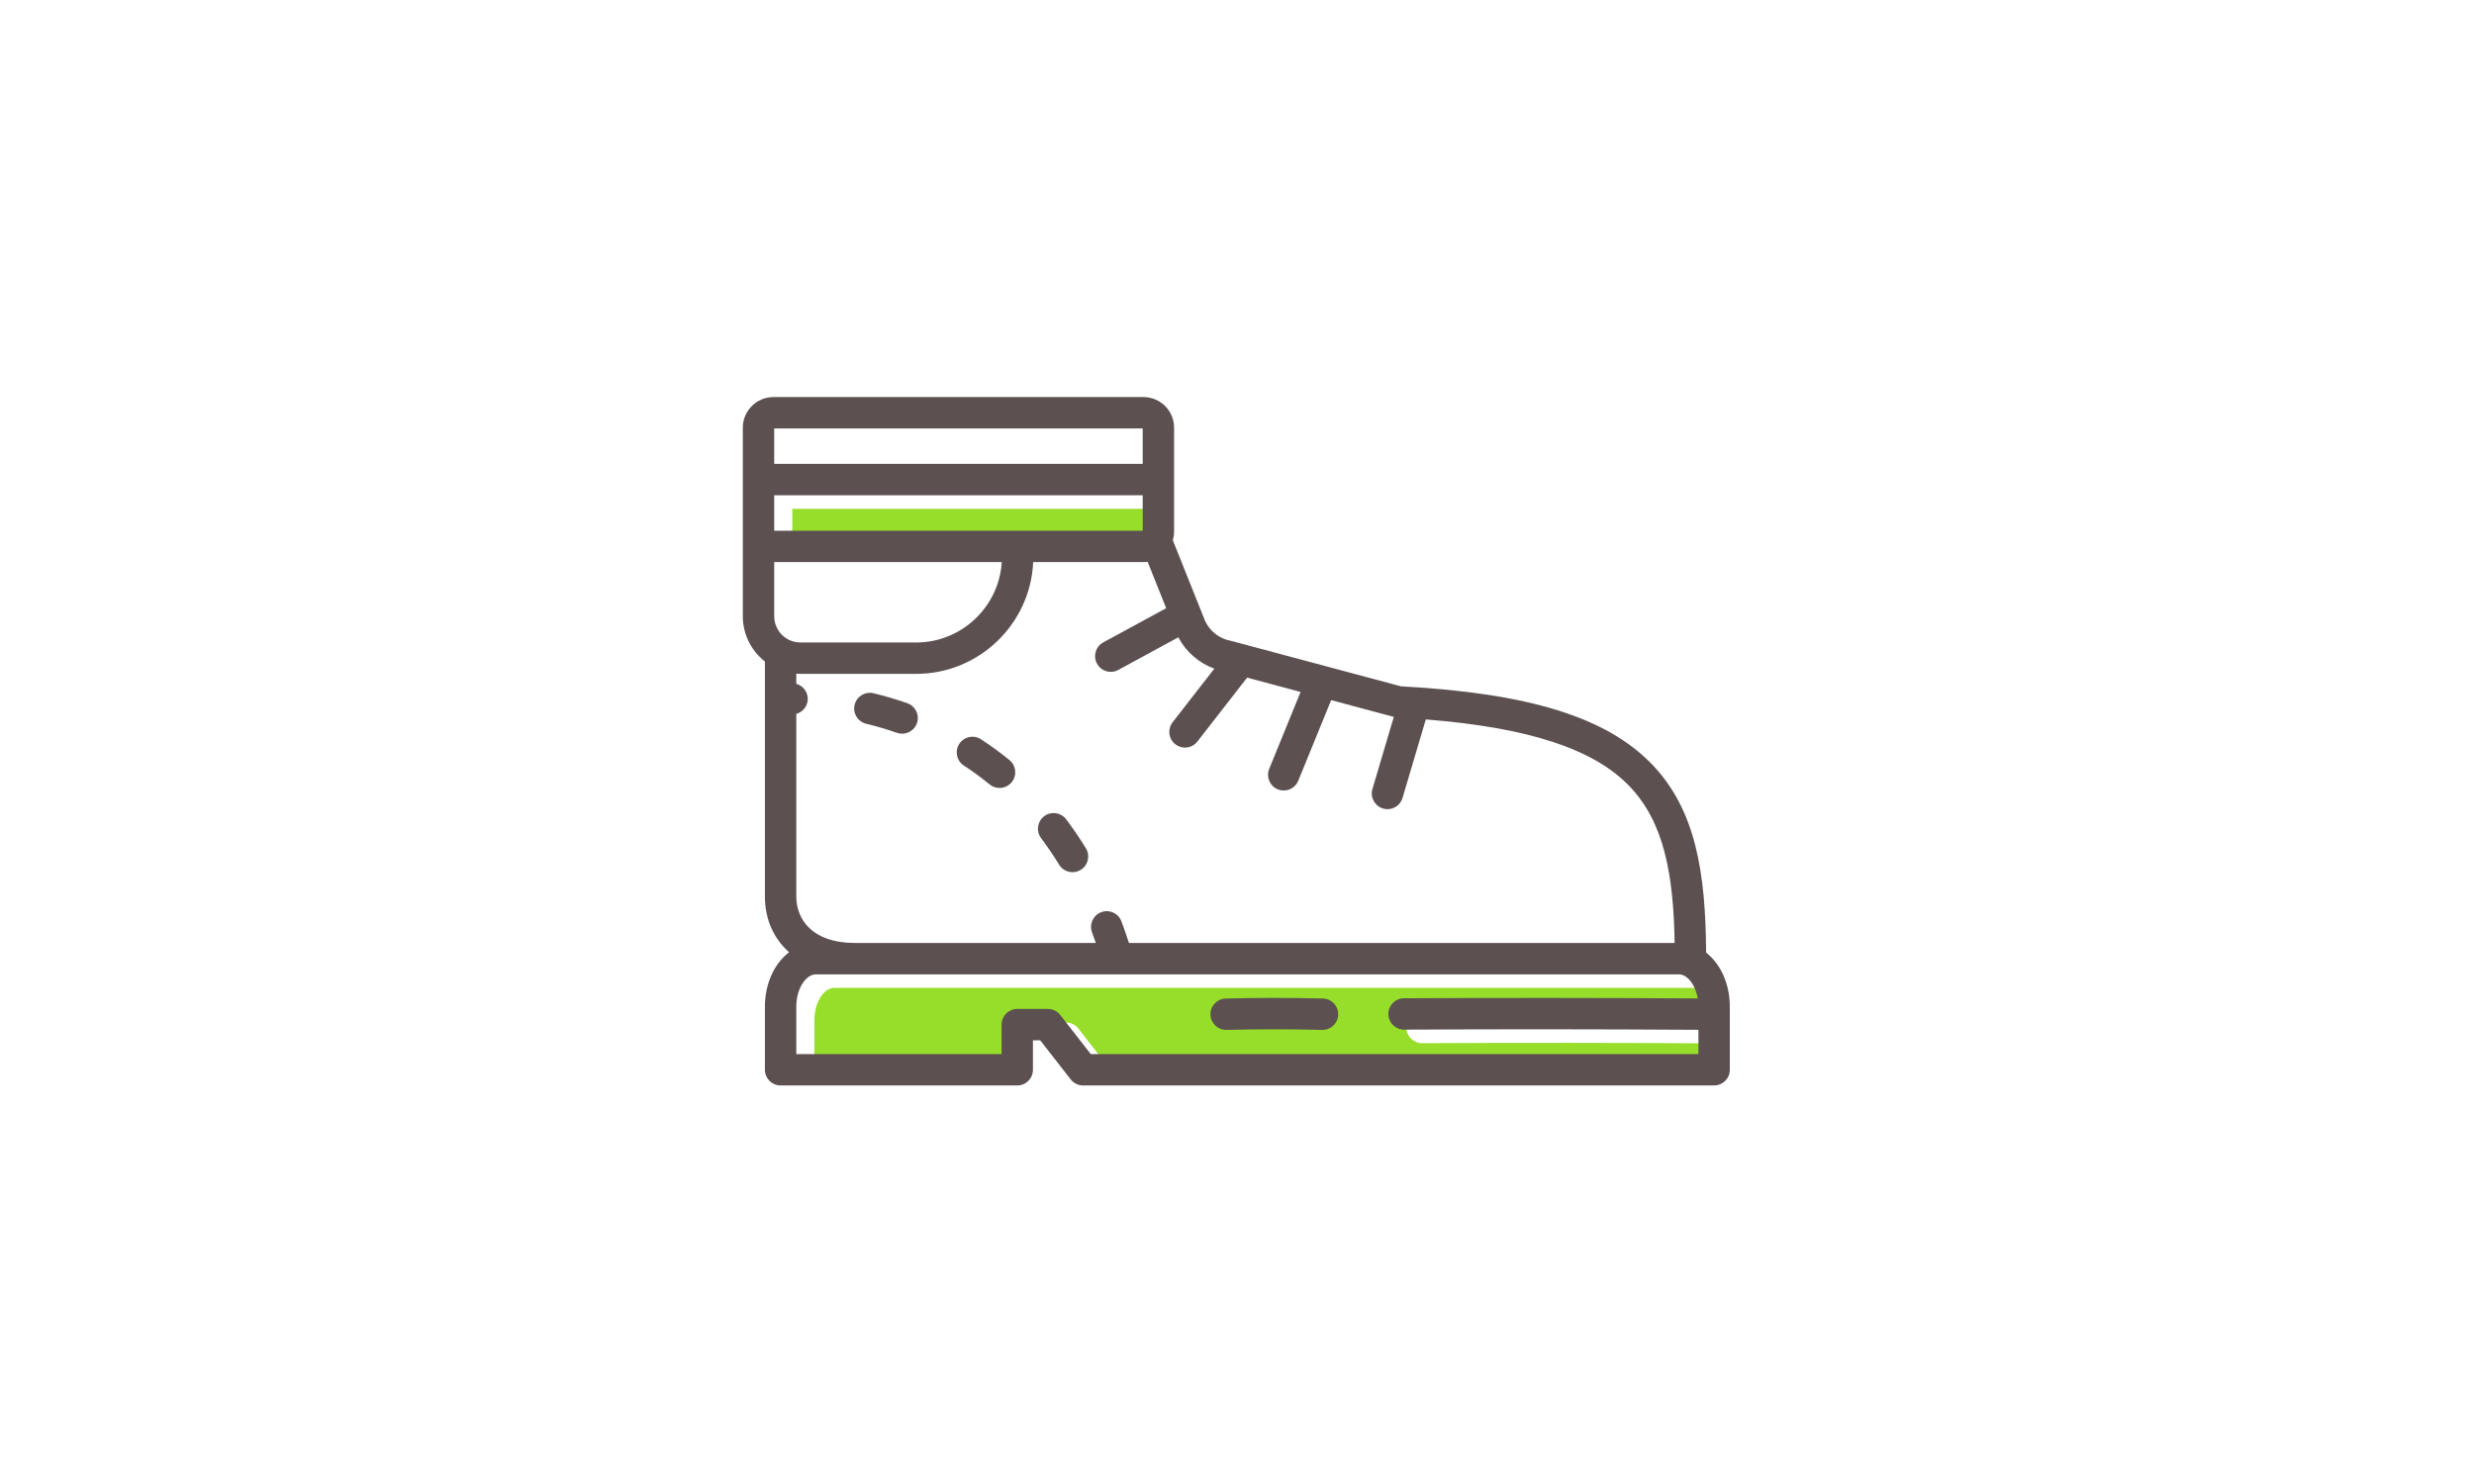
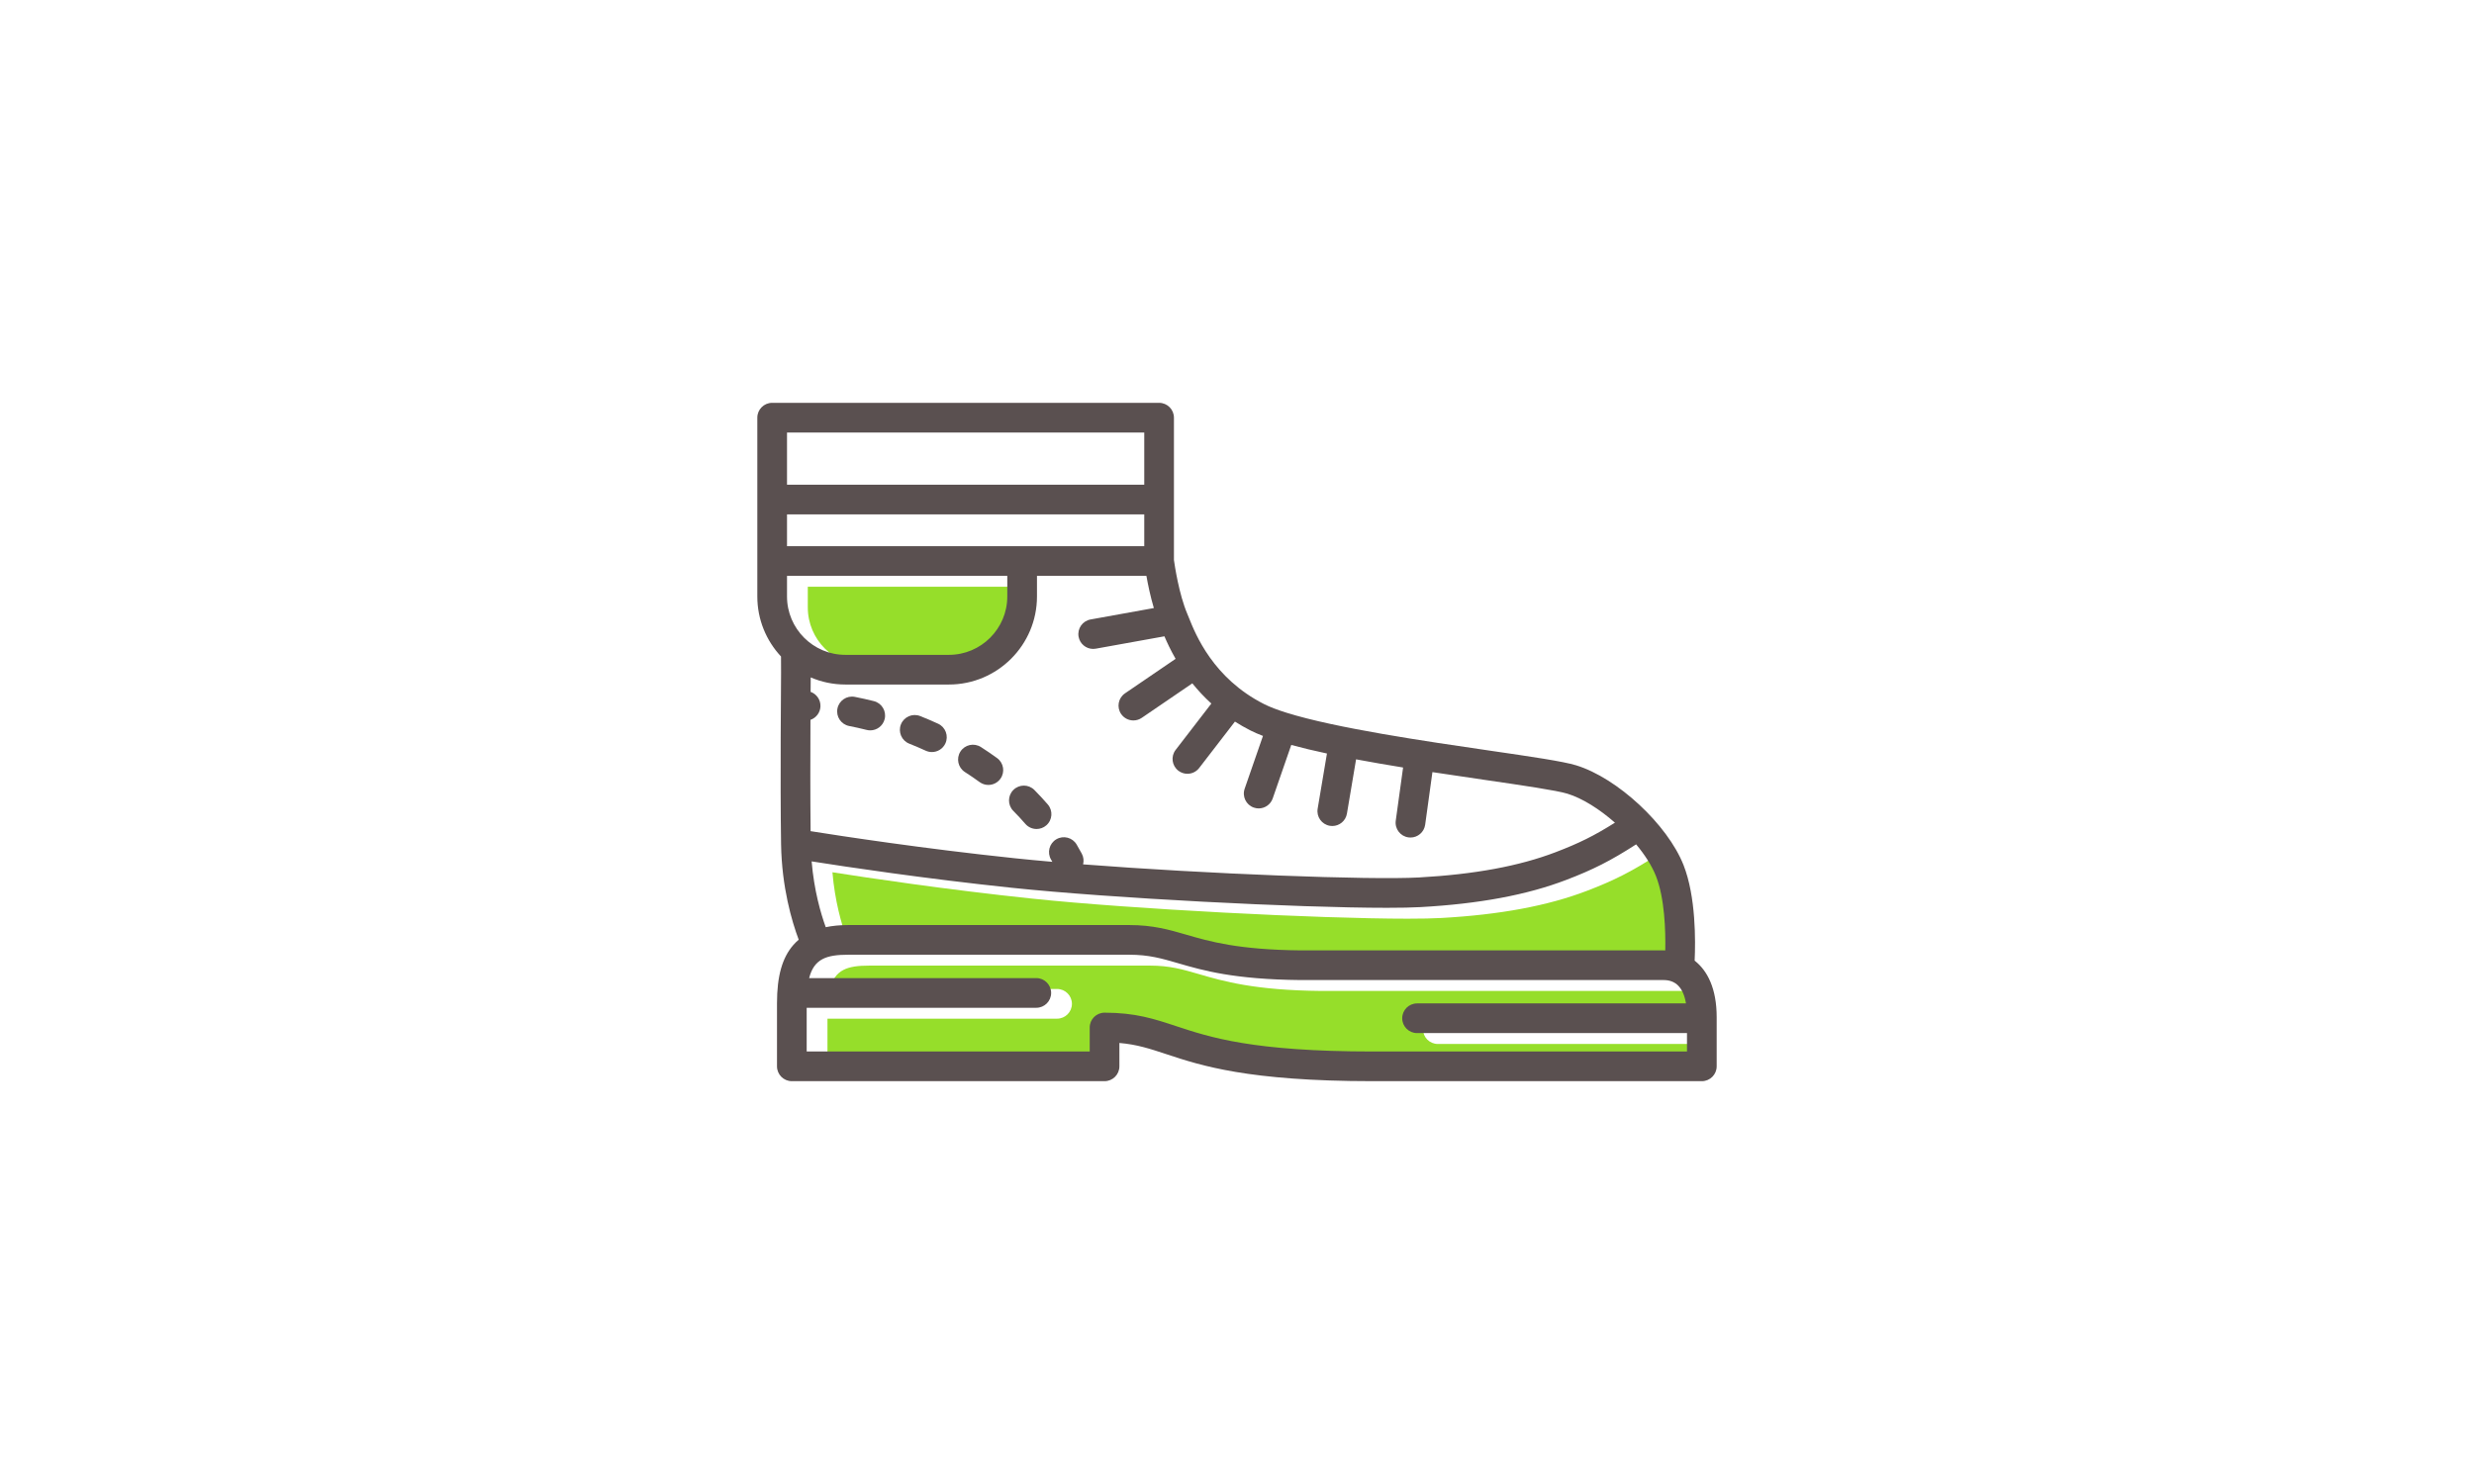
- <svg xmlns="http://www.w3.org/2000/svg" version="1.1" id="Layer_1" x="0px" y="0px" width="2500px" height="1500px" viewBox="-500 0 2500 1500" enable-background="new -500 0 2500 1500" xml:space="preserve">
-   <polygon fill="#96DE2A" points="546.613,550.149 300.606,550.149 300.606,514.315 672.986,514.315 672.986,550.149 " />
-   <path fill="#96DE2A" d="M620.496,1079.15l-30.822-39.521c-3.004-3.854-7.616-6.105-12.505-6.105h-30.956  c-8.756,0-15.857,7.096-15.857,15.854v29.773H322.928v-47.789c0-19.329,10.342-32.806,19.621-32.806h39.691h265.217  c0.019,0,0.037,0.007,0.056,0.007s0.039-0.007,0.057-0.007h567.362c7.853,0,16.441,9.667,18.9,24.351  c-98.666-0.621-198.418-0.699-296.846-0.186c-8.754,0.048-15.814,7.181-15.771,15.938c0.045,8.732,7.133,15.775,15.855,15.775  c0.027,0,0.055,0,0.082,0c98.61-0.519,198.553-0.438,297.397,0.191v24.522H620.496V1079.15z" />
+ <svg xmlns="http://www.w3.org/2000/svg" version="1.1" id="Layer_1" x="0px" y="0px" width="2500px" height="1500px" viewBox="0 0 2500 1500" enable-background="new 0 0 2500 1500" xml:space="preserve">
  <g>
-     <path fill="#5C5051" d="M570.286,874.027c2.993,4.873,8.197,7.558,13.524,7.558c2.831,0,5.697-0.759,8.286-2.344   c7.464-4.586,9.795-14.355,5.21-21.815c-6.234-10.149-12.94-20.006-19.926-29.291c-5.265-6.994-15.207-8.398-22.206-3.136   c-6.997,5.269-8.4,15.206-3.135,22.207C558.429,855.694,564.568,864.721,570.286,874.027z" />
-     <path fill="#5C5051" d="M473.98,773.824c8.98,5.853,17.741,12.26,26.041,19.039c2.942,2.407,6.491,3.578,10.021,3.578   c4.596,0,9.154-1.99,12.289-5.831c5.54-6.784,4.534-16.77-2.25-22.313c-9.172-7.487-18.852-14.564-28.775-21.042   c-7.333-4.78-17.158-2.712-21.943,4.625C464.579,759.212,466.646,769.039,473.98,773.824z" />
-     <path fill="#5C5051" d="M375.262,731.542c10.544,2.557,21.013,5.643,31.114,9.174c1.731,0.604,3.496,0.891,5.229,0.891   c6.553,0,12.688-4.096,14.972-10.634c2.887-8.268-1.474-17.309-9.743-20.199c-11.076-3.868-22.546-7.249-34.089-10.055   c-8.51-2.067-17.086,3.16-19.152,11.67C361.528,720.899,366.75,729.474,375.262,731.542z" />
-     <path fill="#5C5051" d="M1224.033,962.866c-0.469-81.042-10.463-144.651-55.094-190.714   c-45.802-47.266-123.982-71.484-253.369-78.453l-170.92-45.773c-0.393-0.105-0.789-0.196-1.185-0.271   c-11.479-2.146-21.136-9.78-25.883-20.434l-32.288-80.803c-0.048-0.124-0.127-0.22-0.177-0.345   c0.845-2.813,1.312-5.789,1.312-8.875V432.307c0-17.072-13.892-30.96-30.964-30.96H281.583c-17.072,0-30.964,13.89-30.964,30.96   v119.999v70.556c0,18.563,8.757,35.092,22.322,45.771v237.417c0,23.23,8.916,42.674,24.446,56.453   c-14.749,11.215-24.446,31.479-24.446,55.158v63.646c0,8.76,7.099,15.856,15.856,15.856H527.94c8.76,0,15.857-7.098,15.857-15.856   v-29.772h7.354l30.821,39.521c3.005,3.855,7.618,6.108,12.507,6.108h637.658c8.761,0,15.861-7.098,15.861-15.855v-63.647   C1248,994.237,1238.514,974.153,1224.033,962.866z M282.336,622.86v-54.7h229.975c-2.839,45.29-40.587,81.263-86.578,81.263   H308.898C294.253,649.424,282.336,637.509,282.336,622.86z M528.339,536.449H282.336V500.61h372.378v35.839H528.339z    M654.714,433.058v35.84H282.336v-35.84H654.714z M308.898,681.136h116.834c63.482,0,115.447-50.188,118.325-112.975h111.409   c1.44,0,2.846-0.133,4.236-0.321l18.747,46.91l-63.571,34.549c-7.695,4.182-10.543,13.809-6.362,21.507   c2.876,5.288,8.323,8.286,13.948,8.286c2.559,0,5.154-0.618,7.559-1.925l60.694-32.988c7.83,14.787,20.786,26.024,36.383,31.681   l-42.163,54.191c-5.38,6.913-4.136,16.873,2.775,22.253c2.896,2.252,6.324,3.345,9.727,3.345c4.726,0,9.399-2.104,12.527-6.121   l50.259-64.601l54.029,14.477l-31.711,77.771c-3.313,8.11,0.578,17.363,8.693,20.675c1.957,0.797,3.987,1.179,5.979,1.179   c6.254,0,12.187-3.727,14.689-9.874l33.231-81.479l63.324,16.957l-21.598,72.891c-2.488,8.392,2.303,17.22,10.701,19.707   c1.504,0.445,3.021,0.658,4.514,0.658c6.84,0,13.152-4.463,15.193-11.362l23.51-79.327c103.44,8.161,169.156,29.649,205.377,67.027   c35.646,36.781,44.944,90.288,46.078,158.917H640.82c-2.426-7.434-4.938-14.782-7.619-21.891   c-3.096-8.191-12.252-12.329-20.438-9.228c-8.191,3.094-12.325,12.245-9.232,20.438c1.319,3.486,2.565,7.094,3.821,10.681H363.969   c-43.73,0-59.313-24.325-59.313-47.091V721.589c6.682-1.874,11.603-7.958,11.585-15.239c-0.018-7.253-4.934-13.291-11.585-15.166   v-10.261C306.063,681.025,307.465,681.136,308.898,681.136z M602.224,1065.451l-30.821-39.529   c-3.004-3.854-7.617-6.105-12.506-6.105h-30.955c-8.76,0-15.855,7.103-15.855,15.86v29.774h-207.43v-47.791   c0-19.333,10.342-32.803,19.622-32.803h39.69h265.221c0.016,0,0.033,0.004,0.051,0.004c0.02,0,0.04-0.004,0.058-0.004h567.361   c7.856,0,16.44,9.666,18.904,24.343c-98.671-0.622-198.425-0.7-296.845-0.185c-8.756,0.046-15.819,7.186-15.774,15.938   c0.047,8.732,7.135,15.778,15.852,15.778c0.029,0,0.063,0,0.09,0c98.605-0.521,198.552-0.441,297.396,0.188v24.528H602.224   V1065.451z" />
-     <path fill="#5C5051" d="M836.832,1009.298c-32.354-0.843-66.318-0.848-98.221,0.003c-8.756,0.231-15.666,7.513-15.434,16.271   c0.228,8.612,7.281,15.438,15.844,15.438c0.143,0,0.286-0.005,0.43-0.01c31.357-0.823,64.747-0.828,96.551,0.005   c0.143,0,0.287,0.005,0.424,0.005c8.566,0,15.621-6.829,15.844-15.444C852.5,1016.808,845.59,1009.527,836.832,1009.298z" />
+     <path fill="#96DE2A" d="M816.28,593.053h222.594v20.856c0,32.533-26.467,59-59,59H875.28c-32.533,0-59-26.467-59-59V593.053z    M841.179,881.669c34.718,5.476,114.33,17.445,202.034,26.658c100.973,10.606,288.73,20.265,379.204,20.265   c13.805,0,25.362-0.225,33.982-0.706c59.442-3.317,107.605-12.302,147.241-27.467c27.203-10.408,44.84-19.296,70.695-35.958   c8.843,10.631,15.936,21.679,19.992,31.956c8.911,22.576,9.845,55.381,9.435,75.243c-0.515-0.014-1.029-0.033-1.543-0.033h-366.703   c-63.281-0.6-92.358-9.057-115.72-15.853c-17.241-5.016-33.527-9.753-57.517-9.753H878.212c-8.369,0-15.932,0.724-22.755,2.153   C850.402,934.146,843.628,910.843,841.179,881.669z M1408.082,1073.83c-121.077,0-164.246-14.273-198.933-25.743   c-21.896-7.24-40.806-13.492-71.993-13.492c-8.282,0.002-14.996,6.717-14.996,15v24.235h-286v-44.188h232.028   c8.284,0,15-6.716,15-15s-6.716-15-15-15H838.644c5.014-19.646,17.763-23.62,39.568-23.62h284.068   c19.715,0,32.699,3.777,49.138,8.559c25.137,7.313,56.421,16.413,123.883,17.046c0.047,0.001,0.094,0.001,0.141,0.001h366.778   c12.356,0,19.881,7.931,22.475,23.602h-271.748c-8.284,0-15,6.716-15,15s6.716,15,15,15h272.773v18.602H1408.082z" />
+     <g>
+       <path fill="#5A5050" d="M1712.452,971.003c0.913-19.513,1.369-64.711-11.22-96.602c-16.18-40.989-66.913-88.109-108.568-100.838    c-13.247-4.047-44.894-8.667-88.694-15.063c-63.304-9.242-153.868-22.465-203.676-38.012c-0.021-0.007-0.039-0.017-0.06-0.024    c-0.092-0.032-0.185-0.051-0.276-0.081c-9.165-2.874-16.937-5.826-22.882-8.847c-51.276-26.059-69.006-70.417-75.681-87.117    c-0.578-1.448-1.078-2.691-1.515-3.73c-0.01-0.025-0.021-0.049-0.031-0.074c-0.032-0.077-0.067-0.162-0.099-0.237    c-8.406-19.767-12.722-48.931-13.471-54.332v-61.138V422.17c0-8.284-6.716-15-15-15h-391c-8.284,0-15,6.716-15,15v82.739v47.144    v15v35.856c0,23.423,9.1,44.757,23.944,60.666l0.056,16.293c-0.034,3.801-0.977,111.611,0.002,173.279    c0.001,0.09,0.004,0.179,0.006,0.269c0,0.019,0,0.036,0.001,0.054c0.737,43.45,10.822,77.681,17.819,96.37    c-1.904,1.617-3.696,3.354-5.352,5.241c-11.323,12.909-16.596,31.62-16.596,58.885v63.864c0,8.284,6.716,15,15,15h316    c8.284,0,15-6.716,15-15v-23.626c17.84,1.535,30.862,5.842,47.57,11.366c34.793,11.504,82.443,27.26,208.43,27.26h332.56    c8.284,0,15-6.716,15-15v-49.702C1734.72,999.182,1725.363,981.09,1712.452,971.003z M1276.247,743.859l-18.501,53.357    c-2.714,7.827,1.431,16.372,9.258,19.086c1.627,0.564,3.284,0.832,4.915,0.832c6.212,0,12.021-3.89,14.171-10.09l18.745-54.063    c11.029,3.01,23.176,5.894,36.061,8.655l-9.396,55.783c-1.376,8.169,4.131,15.906,12.301,17.283    c0.843,0.142,1.682,0.21,2.509,0.21c7.189,0,13.54-5.185,14.774-12.511l9.244-54.876c15.449,2.901,31.467,5.651,47.506,8.256    l-7.412,53.724c-1.132,8.206,4.603,15.776,12.81,16.909c0.695,0.096,1.386,0.143,2.068,0.143c7.374,0,13.805-5.441,14.841-12.952    l7.335-53.16c18.068,2.764,35.727,5.342,52.161,7.741c39.274,5.734,73.193,10.687,84.261,14.068    c15.145,4.627,32.457,15.612,48.021,29.286c-21.299,13.42-36.552,20.888-59.998,29.858    c-36.693,14.04-81.896,22.392-138.192,25.533c-49.106,2.743-213.835-3.529-339.264-13.256c0.898-3.517,0.548-7.363-1.308-10.813    c-1.663-3.093-3.411-6.195-5.196-9.224c-4.209-7.136-13.402-9.512-20.54-5.305c-7.136,4.207-9.511,13.403-5.304,20.539    c0.438,0.742,0.864,1.498,1.296,2.249c-13.451-1.175-26.218-2.389-38.065-3.633c-92.382-9.703-175.697-22.488-206.235-27.367    c-0.383-34.688-0.297-79.219-0.141-112.505c5.656-1.954,9.831-7.193,10.099-13.534c0.285-6.729-3.91-12.61-9.937-14.762    c0.042-6.277,0.081-11.273,0.108-14.607c10.759,4.626,22.604,7.193,35.04,7.193h104.594c49.075,0,89-39.925,89-89v-20.856h110.579    c1.548,8.726,4.007,20.704,7.517,32.558l-63.954,11.537c-8.152,1.471-13.569,9.272-12.099,17.425    c1.309,7.252,7.625,12.339,14.744,12.339c0.884,0,1.78-0.078,2.681-0.241l69.318-12.505c2.62,6.15,6.264,14.019,11.298,22.774    l-51.131,34.881c-6.844,4.668-8.607,14.001-3.938,20.844c2.904,4.257,7.612,6.548,12.404,6.548c2.911,0,5.854-0.846,8.439-2.61    l51.135-34.884c5.506,6.839,11.869,13.746,19.217,20.426l-36.082,46.833c-5.057,6.563-3.835,15.98,2.728,21.037    c2.728,2.102,5.948,3.118,9.144,3.118c4.494,0,8.939-2.012,11.894-5.847l36.143-46.912c4.885,3.122,10.066,6.106,15.574,8.906    C1267.224,740.182,1271.507,742.04,1276.247,743.859z M795.28,582.053h222.594v20.856c0,32.533-26.467,59-59,59H854.28    c-32.533,0-59-26.467-59-59V582.053z M795.28,437.17h361v52.739h-361V437.17z M795.28,519.909h361v32.144h-108.406H795.28V519.909    z M820.171,870.668c34.713,5.475,114.331,17.445,202.042,26.659c100.973,10.606,288.73,20.265,379.204,20.265    c13.805,0,25.362-0.225,33.982-0.706c59.442-3.317,107.605-12.302,147.241-27.467c27.203-10.408,44.84-19.296,70.695-35.958    c8.843,10.631,15.936,21.679,19.992,31.956c8.911,22.576,9.845,55.381,9.435,75.243c-0.515-0.014-1.029-0.033-1.543-0.033    h-366.703c-63.281-0.6-92.357-9.057-115.719-15.853c-17.242-5.016-33.528-9.753-57.518-9.753H857.212    c-8.386,0-15.96,0.727-22.793,2.161C829.365,923.216,822.608,899.981,820.171,870.668z M1387.082,1062.83    c-121.077,0-164.247-14.273-198.934-25.743c-21.896-7.24-40.805-13.492-71.992-13.492c-8.282,0.002-14.996,6.717-14.996,15v24.235    h-286v-44.188h232.028c8.284,0,15-6.716,15-15s-6.716-15-15-15H817.644c5.013-19.646,17.762-23.62,39.568-23.62h284.068    c19.715,0,32.699,3.777,49.137,8.559c25.138,7.313,56.422,16.413,123.884,17.046c0.047,0.001,0.094,0.001,0.141,0.001h366.778    c12.356,0,19.881,7.931,22.475,23.602h-271.748c-8.284,0-15,6.716-15,15s6.716,15,15,15h272.773v18.602H1387.082z" />
+       <path fill="#5A5050" d="M947.961,731.521c-5.916-2.716-12.005-5.318-18.098-7.733c-7.702-3.054-16.42,0.715-19.472,8.417    c-3.053,7.702,0.715,16.419,8.417,19.472c5.602,2.222,11.199,4.612,16.636,7.108c2.028,0.932,4.155,1.372,6.25,1.372    c5.681,0,11.115-3.244,13.641-8.744C958.791,743.883,955.49,734.978,947.961,731.521z" />
+       <path fill="#5A5050" d="M883.057,708.687c-6.376-1.605-12.848-3.051-19.234-4.297c-8.134-1.591-16.009,3.717-17.596,11.849    c-1.587,8.131,3.718,16.009,11.849,17.596c5.86,1.144,11.802,2.471,17.658,3.946c1.229,0.309,2.46,0.457,3.673,0.457    c6.711,0,12.822-4.538,14.535-11.342C895.963,718.861,891.09,710.709,883.057,708.687z" />
+       <path fill="#5A5050" d="M1045.261,798.509c-5.834-5.879-15.332-5.915-21.212-0.078c-5.879,5.836-5.915,15.333-0.078,21.213    c4.199,4.23,8.283,8.636,12.14,13.094c2.967,3.43,7.146,5.187,11.351,5.187c3.478,0,6.972-1.202,9.808-3.655    c6.265-5.42,6.95-14.893,1.53-21.158C1054.495,808.136,1049.94,803.224,1045.261,798.509z" />
+       <path fill="#5A5050" d="M1007.578,766.267c-5.274-3.837-10.77-7.59-16.333-11.152c-6.976-4.47-16.253-2.435-20.722,4.541    c-4.468,6.976-2.435,16.253,4.541,20.721c5.066,3.245,10.068,6.66,14.865,10.15c2.664,1.938,5.751,2.871,8.812,2.871    c4.635,0,9.207-2.142,12.142-6.177C1015.757,780.521,1014.277,771.141,1007.578,766.267z" />
+     </g>
  </g>
</svg>
